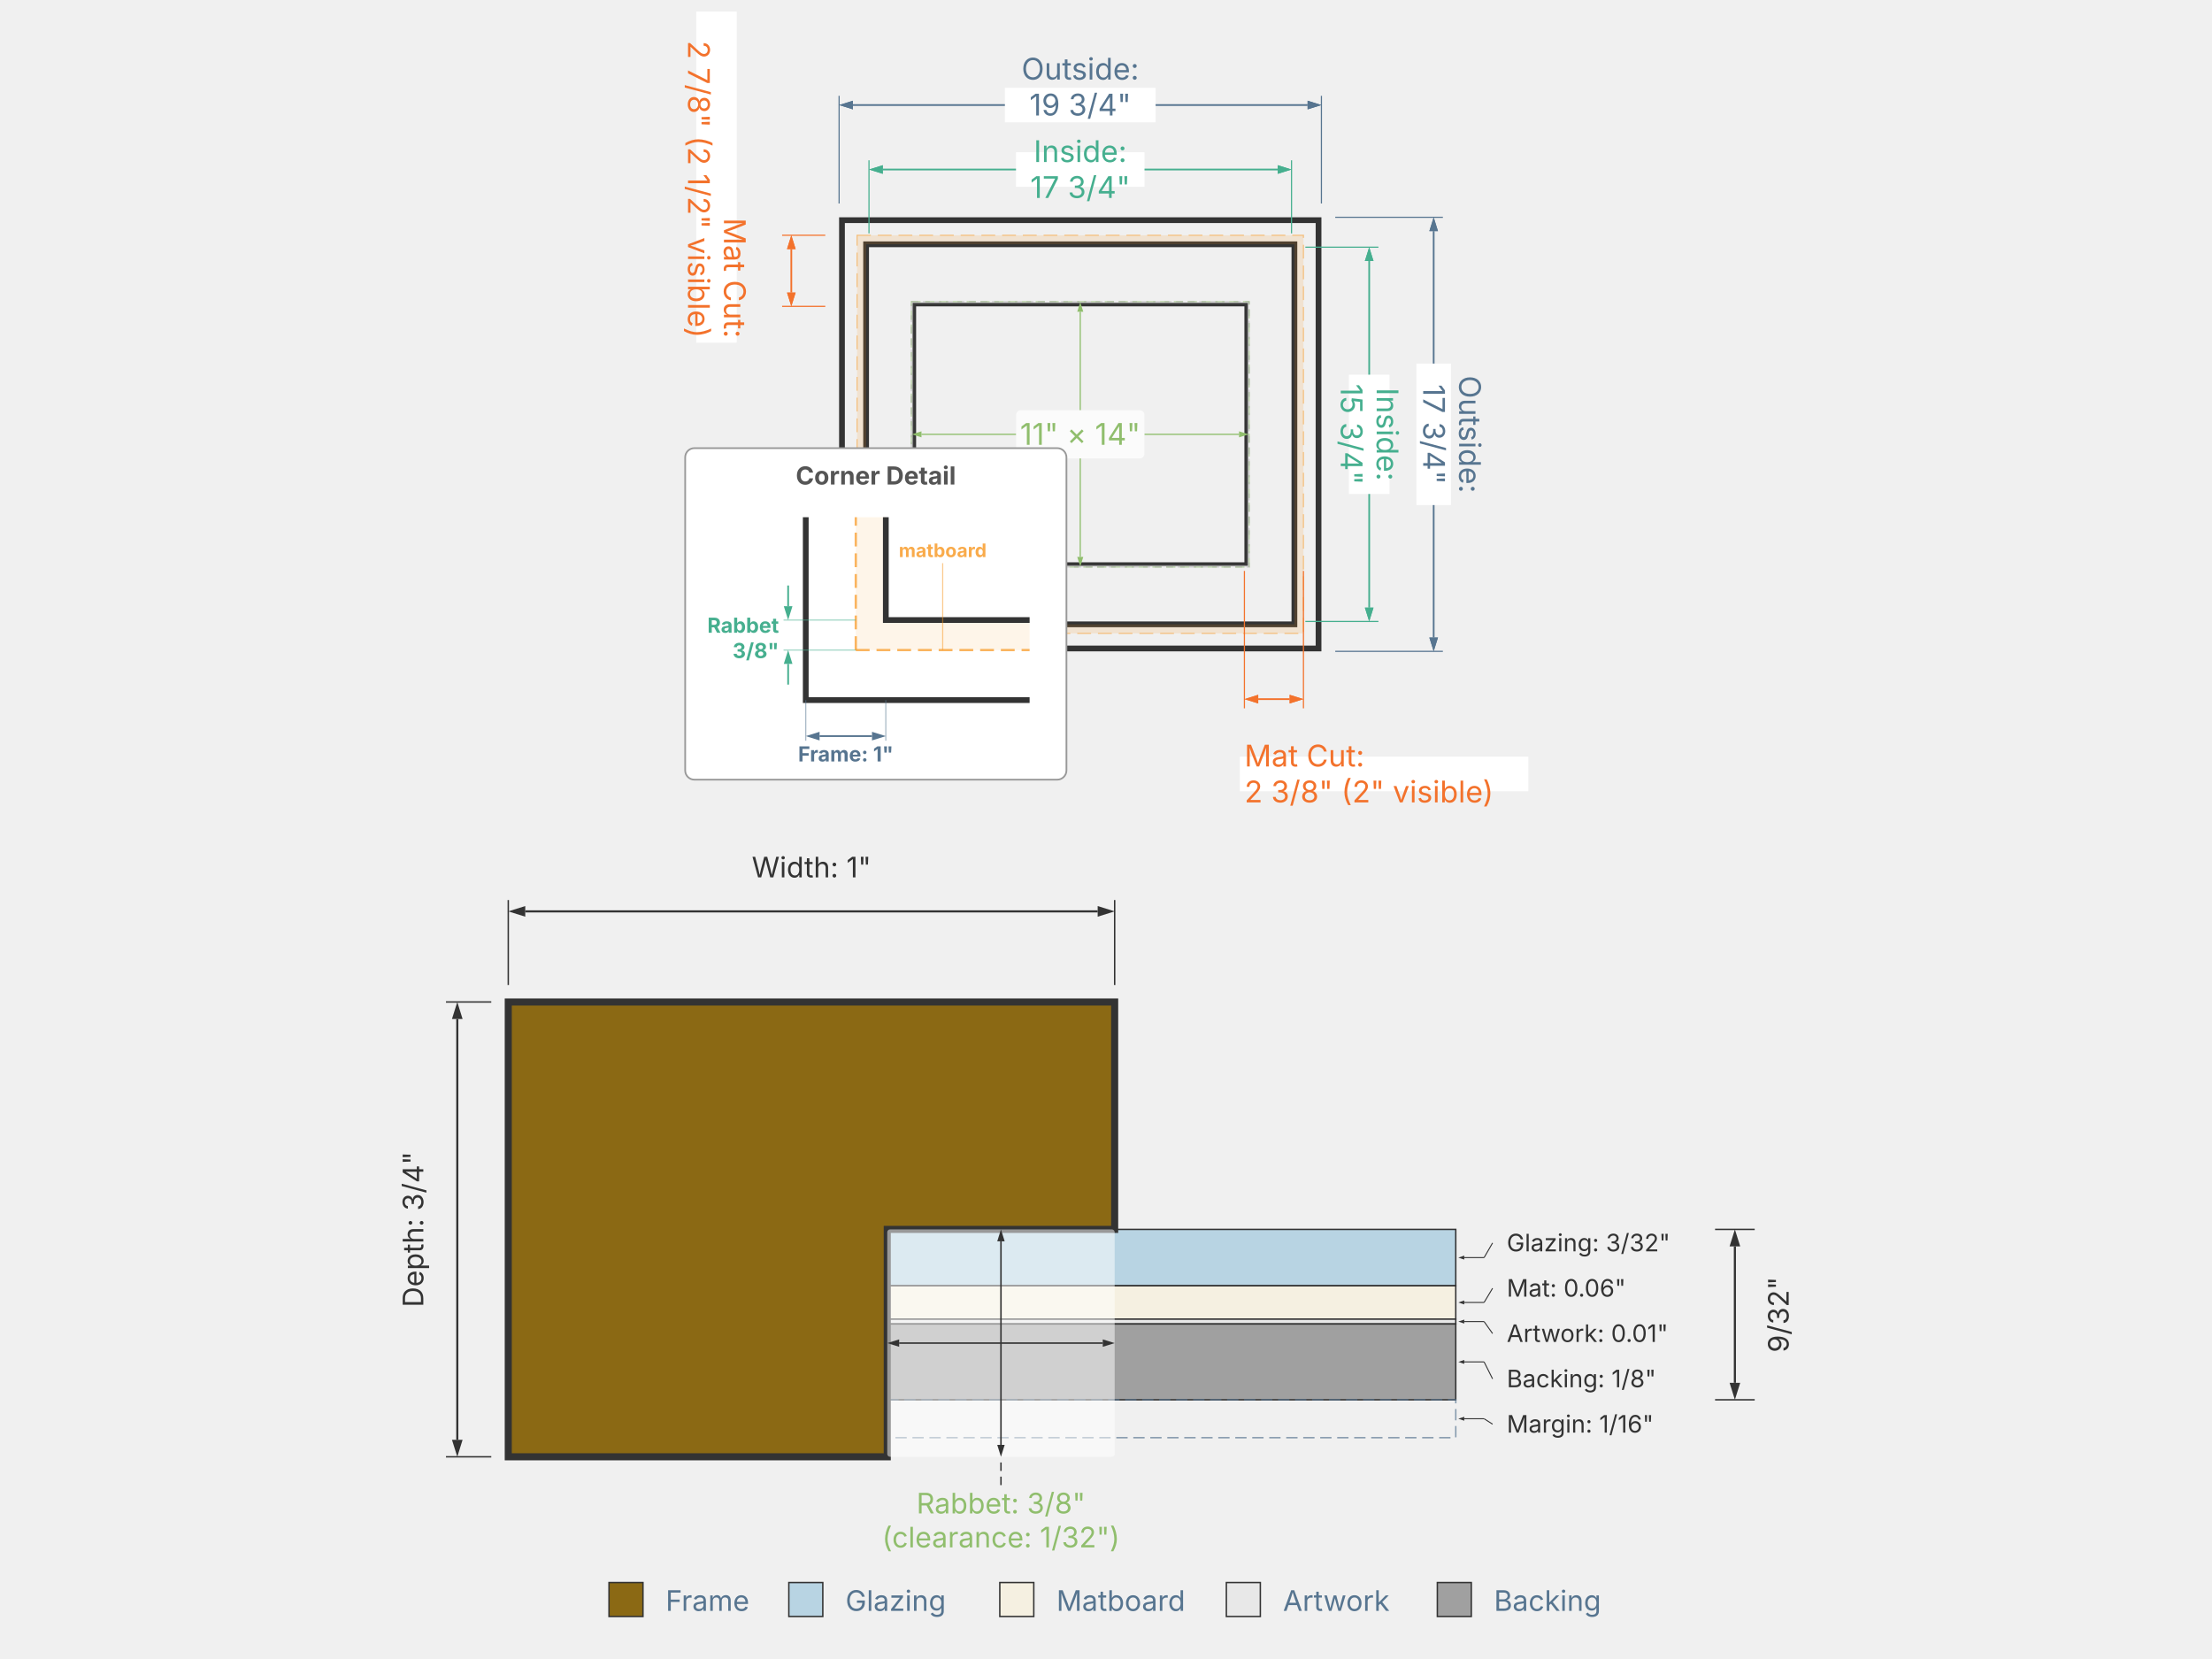
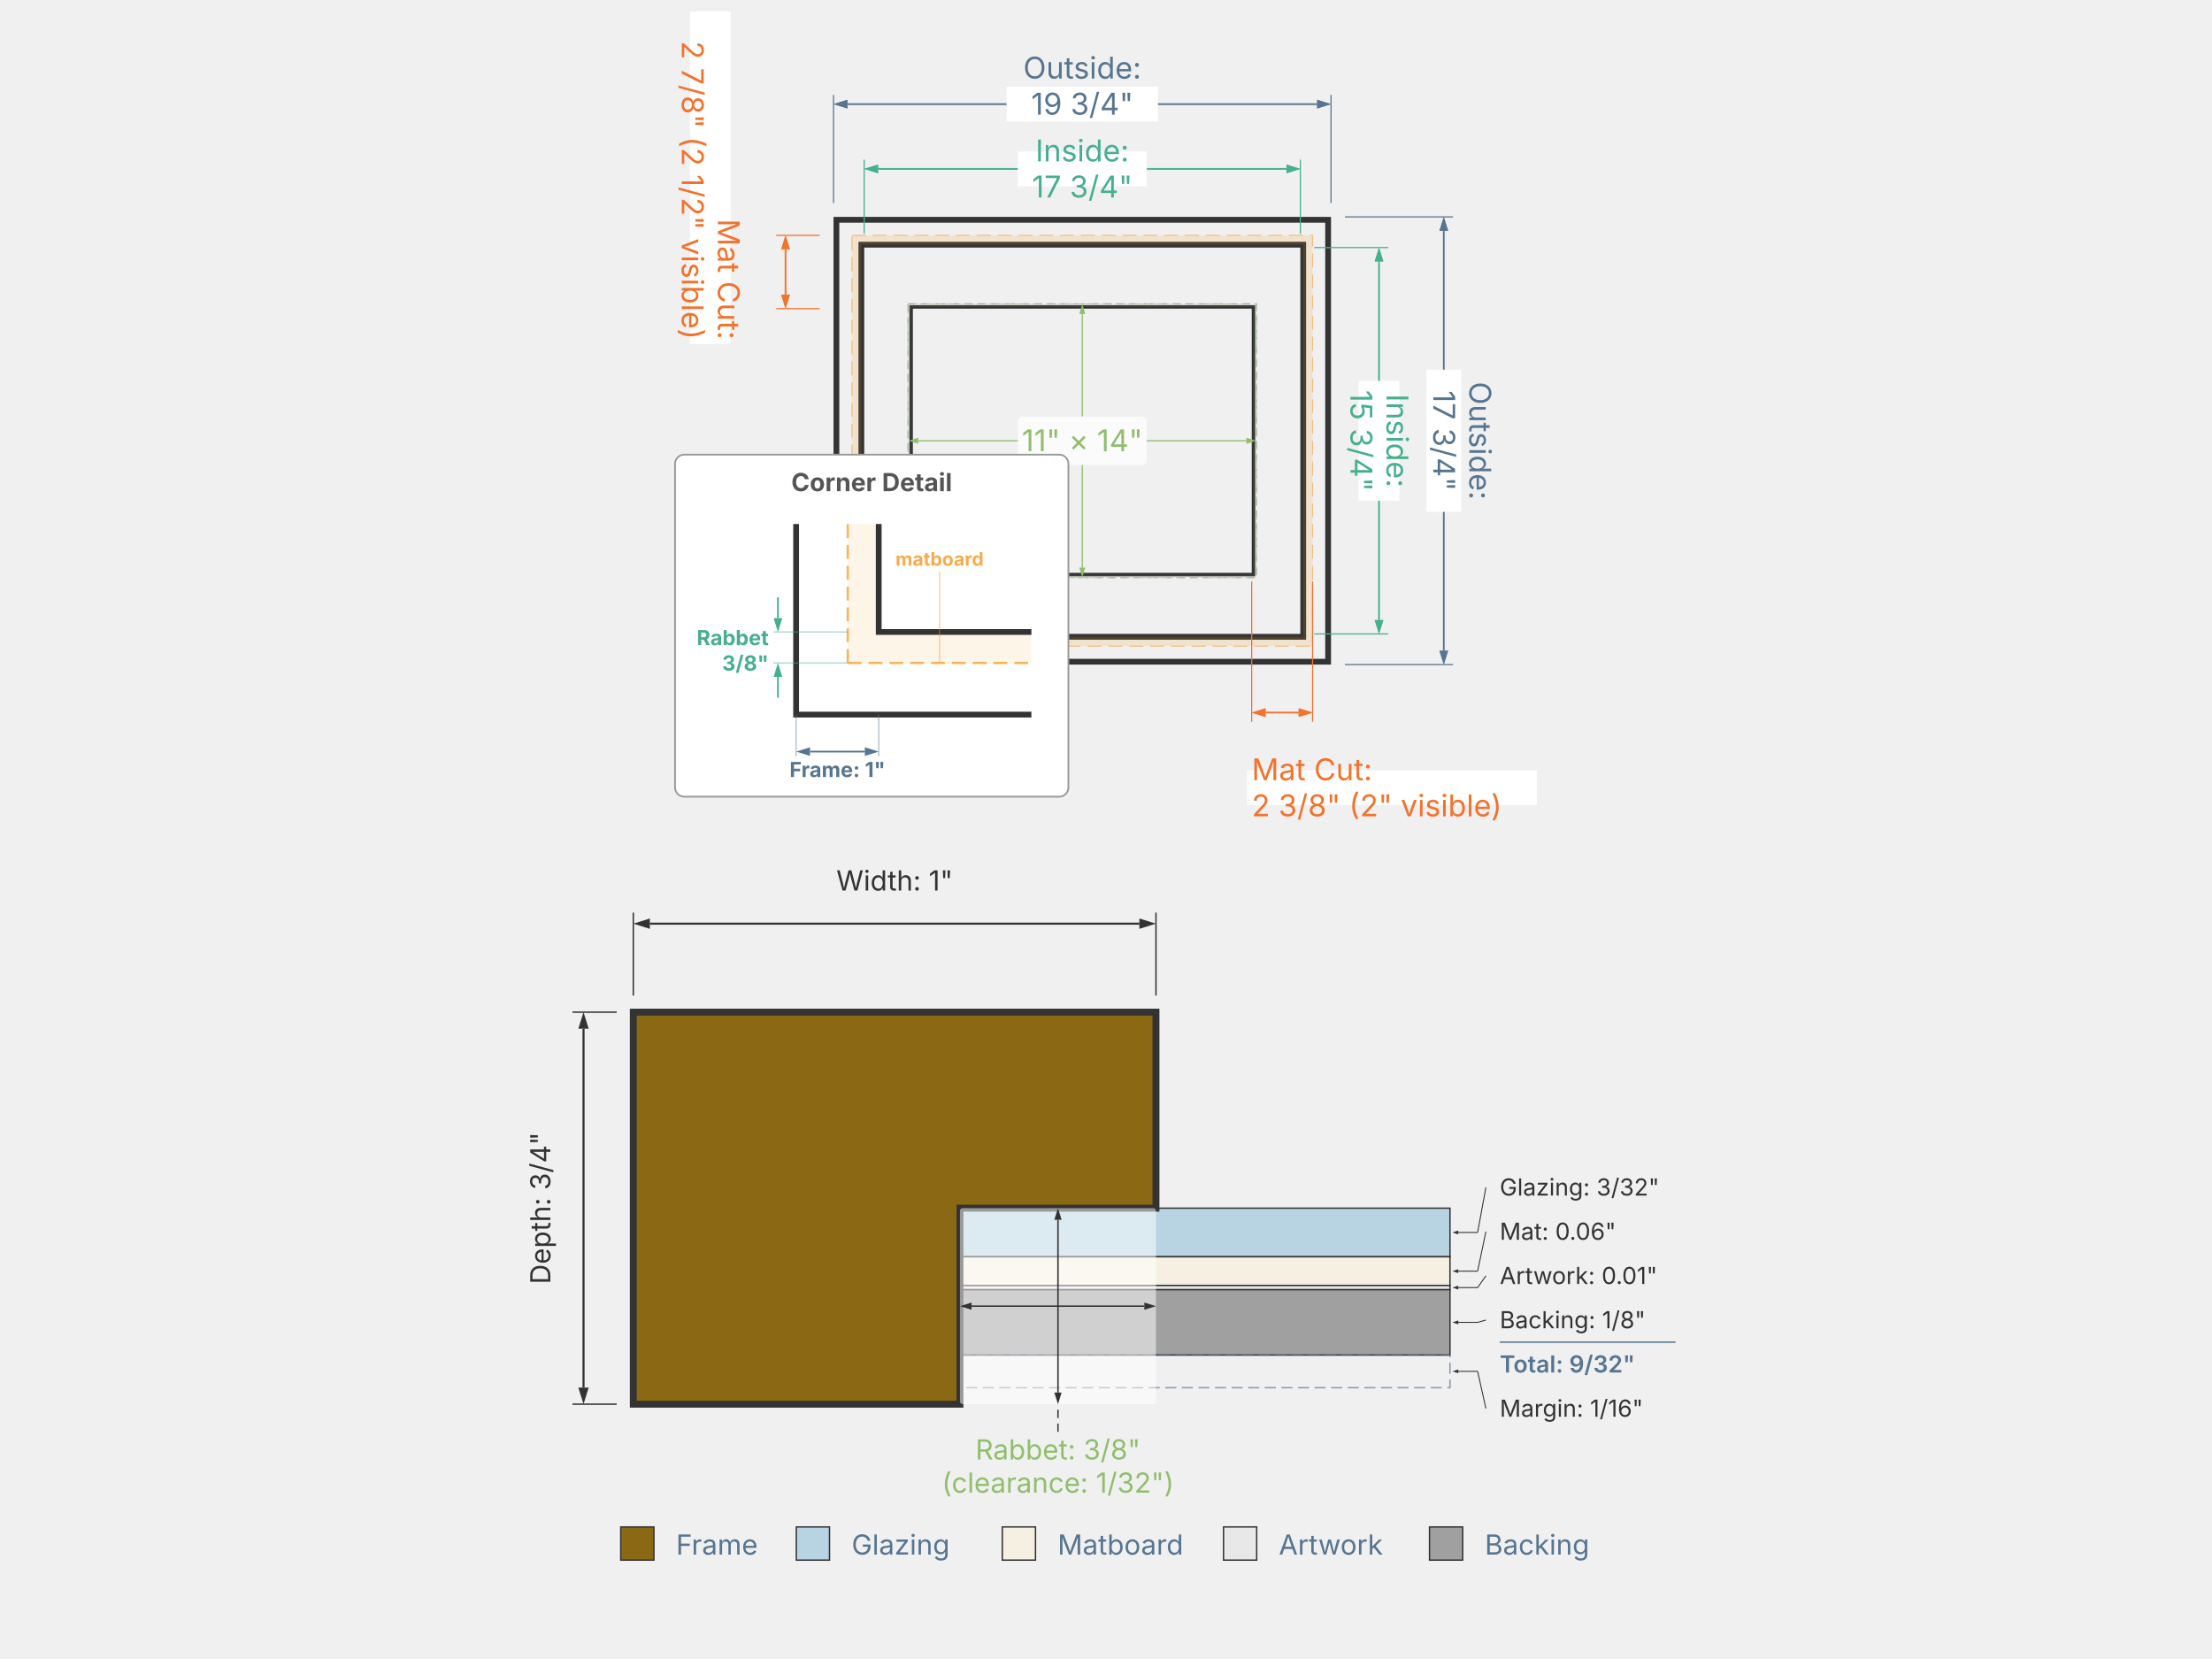
<svg xmlns="http://www.w3.org/2000/svg" viewBox="0 0 800.00 600.00">
-   <g id="plan-view" transform="translate(57.57, 20.50) scale(0.8328)">
+   <g id="plan-view" transform="translate(56.82, 20.10) scale(0.8365)">
    <g id="geometry">
-       <rect x="296.52" y="71.00" width="206.96" height="186.00" stroke="#333333" stroke-width="2.5" fill="none" />
-       <rect x="307.00" y="81.48" width="186.00" height="165.04" stroke="#333333" stroke-width="2.5" fill="none" />
-       <rect x="327.96" y="107.68" width="144.08" height="112.65" stroke="#333333" stroke-width="1.5" fill="none" />
-       <rect x="326.65" y="106.37" width="146.70" height="115.27" stroke="#90be6d" stroke-width="0.5" stroke-dasharray="4,2" fill="none" opacity="0.6" />
+       <rect x="293.70" y="71.00" width="212.59" height="191.06" stroke="#333333" stroke-width="2.5" fill="none" />
+       <rect x="304.47" y="81.76" width="191.06" height="169.54" stroke="#333333" stroke-width="2.5" fill="none" />
+       <rect x="326.00" y="108.67" width="148.01" height="115.72" stroke="#333333" stroke-width="1.5" fill="none" />
+       <rect x="324.65" y="107.33" width="150.70" height="118.41" stroke="#90be6d" stroke-width="0.5" stroke-dasharray="4,2" fill="none" opacity="0.6" />
    </g>
    <g id="rabbet-overlap">
-       <path d="M303.07,77.55 h193.86 v172.90 h-193.86 Z M307.00,81.48 v165.04 h186.00 v-165.04 Z" fill="#f8961e" fill-opacity="0.15" fill-rule="evenodd" stroke="none" />
+       <path d="M300.43,77.73 h199.14 v177.61 h-199.14 Z M304.47,81.76 v169.54 h191.06 v-169.54 Z" fill="#f8961e" fill-opacity="0.15" fill-rule="evenodd" stroke="none" />
    </g>
    <g id="content-boundary">
-       <rect x="303.07" y="77.55" width="193.86" height="172.90" stroke="#f8961e" stroke-width="0.5" stroke-dasharray="6,3" fill="none" opacity="0.5" />
+       <rect x="300.43" y="77.73" width="199.14" height="177.61" stroke="#f8961e" stroke-width="0.5" stroke-dasharray="6,3" fill="none" opacity="0.5" />
    </g>
    <g id="mat-overlap">
-       <path d="M326.65,106.37 h146.70 v115.27 h-146.70 Z M327.96,107.68 v112.65 h144.08 v-112.65 Z" fill="#888888" fill-opacity="0.12" fill-rule="evenodd" stroke="none" />
-       <rect x="326.65" y="106.37" width="146.70" height="115.27" fill="none" stroke="#888888" stroke-width="0.40" stroke-dasharray="3,2" stroke-opacity="0.4" />
+       <path d="M324.65,107.33 h150.70 v118.41 h-150.70 Z M326.00,108.67 v115.72 h148.01 v-115.72 Z" fill="#888888" fill-opacity="0.12" fill-rule="evenodd" stroke="none" />
+       <rect x="324.65" y="107.33" width="150.70" height="118.41" fill="none" stroke="#888888" stroke-width="0.40" stroke-dasharray="3,2" stroke-opacity="0.4" />
    </g>
    <g id="dimensions">
      <g class="dimension">
-         <line x1="308.25" y1="76.73" x2="308.25" y2="45.00" stroke="#46af8f" stroke-width="0.5" />
-         <line x1="491.75" y1="76.73" x2="491.75" y2="45.00" stroke="#46af8f" stroke-width="0.5" />
-         <polygon points="308.25,49.00 314.25,50.88 314.25,47.12" fill="#46af8f" data-arrow="true" />
-         <line x1="314.25" y1="49.00" x2="485.75" y2="49.00" stroke="#46af8f" stroke-width="0.75" />
-         <polygon points="491.75,49.00 485.75,47.12 485.75,50.88" fill="#46af8f" data-arrow="true" />
+         <line x1="305.72" y1="77.01" x2="305.72" y2="45.00" stroke="#46af8f" stroke-width="0.5" />
+         <line x1="494.28" y1="77.01" x2="494.28" y2="45.00" stroke="#46af8f" stroke-width="0.5" />
+         <polygon points="305.72,49.00 311.72,50.88 311.72,47.12" fill="#46af8f" data-arrow="true" />
+         <line x1="311.72" y1="49.00" x2="488.28" y2="49.00" stroke="#46af8f" stroke-width="0.75" />
+         <polygon points="494.28,49.00 488.28,47.12 488.28,50.88" fill="#46af8f" data-arrow="true" />
        <rect x="372.10" y="41.50" width="55.80" height="15.00" fill="#FFFFFF" stroke="none" />
-         <polygon points="308.25,49.00 314.25,50.88 314.25,47.12" fill="#46af8f" data-arrow="true" />
-         <polygon points="491.75,49.00 485.75,47.12 485.75,50.88" fill="#46af8f" data-arrow="true" />
-       </g>
-       <g class="dimension">
-         <line x1="295.27" y1="63.75" x2="295.27" y2="17.00" stroke="#577590" stroke-width="0.5" />
-         <line x1="504.73" y1="63.75" x2="504.73" y2="17.00" stroke="#577590" stroke-width="0.5" />
-         <polygon points="295.27,21.00 301.27,22.88 301.27,19.12" fill="#577590" data-arrow="true" />
-         <line x1="301.27" y1="21.00" x2="498.73" y2="21.00" stroke="#577590" stroke-width="0.75" />
-         <polygon points="504.73,21.00 498.73,19.12 498.73,22.88" fill="#577590" data-arrow="true" />
+         <polygon points="305.72,49.00 311.72,50.88 311.72,47.12" fill="#46af8f" data-arrow="true" />
+         <polygon points="494.28,49.00 488.28,47.12 488.28,50.88" fill="#46af8f" data-arrow="true" />
+       </g>
+       <g class="dimension">
+         <line x1="292.45" y1="63.75" x2="292.45" y2="17.00" stroke="#577590" stroke-width="0.5" />
+         <line x1="507.55" y1="63.75" x2="507.55" y2="17.00" stroke="#577590" stroke-width="0.5" />
+         <polygon points="292.45,21.00 298.45,22.88 298.45,19.12" fill="#577590" data-arrow="true" />
+         <line x1="298.45" y1="21.00" x2="501.55" y2="21.00" stroke="#577590" stroke-width="0.75" />
+         <polygon points="507.55,21.00 501.55,19.12 501.55,22.88" fill="#577590" data-arrow="true" />
        <rect x="367.28" y="13.50" width="65.44" height="15.00" fill="#FFFFFF" stroke="none" />
-         <polygon points="295.27,21.00 301.27,22.88 301.27,19.12" fill="#577590" data-arrow="true" />
-         <polygon points="504.73,21.00 498.73,19.12 498.73,22.88" fill="#577590" data-arrow="true" />
-       </g>
-       <g class="dimension">
-         <line x1="497.75" y1="82.73" x2="529.48" y2="82.73" stroke="#46af8f" stroke-width="0.5" />
-         <line x1="497.75" y1="245.27" x2="529.48" y2="245.27" stroke="#46af8f" stroke-width="0.5" />
-         <polygon points="525.48,82.73 523.60,88.73 527.35,88.73" fill="#46af8f" data-arrow="true" />
-         <line x1="525.48" y1="88.73" x2="525.48" y2="239.27" stroke="#46af8f" stroke-width="0.75" />
-         <polygon points="525.48,245.27 527.35,239.27 523.60,239.27" fill="#46af8f" data-arrow="true" />
-         <rect x="516.68" y="138.10" width="17.60" height="51.80" fill="#FFFFFF" stroke="none" />
-         <polygon points="525.48,82.73 523.60,88.73 527.35,88.73" fill="#46af8f" data-arrow="true" />
-         <polygon points="525.48,245.27 527.35,239.27 523.60,239.27" fill="#46af8f" data-arrow="true" />
-       </g>
-       <g class="dimension">
-         <line x1="510.73" y1="69.75" x2="557.48" y2="69.75" stroke="#577590" stroke-width="0.5" />
-         <line x1="510.73" y1="258.25" x2="557.48" y2="258.25" stroke="#577590" stroke-width="0.5" />
-         <polygon points="553.48,69.75 551.60,75.75 555.35,75.75" fill="#577590" data-arrow="true" />
-         <line x1="553.48" y1="75.75" x2="553.48" y2="252.25" stroke="#577590" stroke-width="0.75" />
-         <polygon points="553.48,258.25 555.35,252.25 551.60,252.25" fill="#577590" data-arrow="true" />
-         <rect x="545.98" y="133.28" width="15.00" height="61.44" fill="#FFFFFF" stroke="none" />
-         <polygon points="553.48,69.75 551.60,75.75 555.35,75.75" fill="#577590" data-arrow="true" />
-         <polygon points="553.48,258.25 555.35,252.25 551.60,252.25" fill="#577590" data-arrow="true" />
+         <polygon points="292.45,21.00 298.45,22.88 298.45,19.12" fill="#577590" data-arrow="true" />
+         <polygon points="507.55,21.00 501.55,19.12 501.55,22.88" fill="#577590" data-arrow="true" />
+       </g>
+       <g class="dimension">
+         <line x1="500.28" y1="83.01" x2="532.30" y2="83.01" stroke="#46af8f" stroke-width="0.5" />
+         <line x1="500.28" y1="250.05" x2="532.30" y2="250.05" stroke="#46af8f" stroke-width="0.5" />
+         <polygon points="528.30,83.01 526.42,89.01 530.17,89.01" fill="#46af8f" data-arrow="true" />
+         <line x1="528.30" y1="89.01" x2="528.30" y2="244.05" stroke="#46af8f" stroke-width="0.75" />
+         <polygon points="528.30,250.05 530.17,244.05 526.42,244.05" fill="#46af8f" data-arrow="true" />
+         <rect x="519.50" y="140.63" width="17.60" height="51.80" fill="#FFFFFF" stroke="none" />
+         <polygon points="528.30,83.01 526.42,89.01 530.17,89.01" fill="#46af8f" data-arrow="true" />
+         <polygon points="528.30,250.05 530.17,244.05 526.42,244.05" fill="#46af8f" data-arrow="true" />
+       </g>
+       <g class="dimension">
+         <line x1="513.55" y1="69.75" x2="560.30" y2="69.75" stroke="#577590" stroke-width="0.5" />
+         <line x1="513.55" y1="263.31" x2="560.30" y2="263.31" stroke="#577590" stroke-width="0.5" />
+         <polygon points="556.30,69.75 554.42,75.75 558.17,75.75" fill="#577590" data-arrow="true" />
+         <line x1="556.30" y1="75.75" x2="556.30" y2="257.31" stroke="#577590" stroke-width="0.75" />
+         <polygon points="556.30,263.31 558.17,257.31 554.42,257.31" fill="#577590" data-arrow="true" />
+         <rect x="548.80" y="135.81" width="15.00" height="61.44" fill="#FFFFFF" stroke="none" />
+         <polygon points="556.30,69.75 554.42,75.75 558.17,75.75" fill="#577590" data-arrow="true" />
+         <polygon points="556.30,263.31 558.17,257.31 554.42,257.31" fill="#577590" data-arrow="true" />
      </g>
      <text transform="translate(400.00, 45.75)" fill="#46af8f" font-family="Inter, system-ui, -apple-system, sans-serif" font-size="13px" text-anchor="middle">Inside:</text>
      <text transform="translate(400.00, 61.35)" fill="#46af8f" font-family="Inter, system-ui, -apple-system, sans-serif" font-size="13px" text-anchor="middle">17 3/4"</text>
      <text transform="translate(400.00, 9.95)" fill="#577590" font-family="Inter, system-ui, -apple-system, sans-serif" font-size="13px" text-anchor="middle">Outside:</text>
      <text transform="translate(400.00, 25.55)" fill="#577590" font-family="Inter, system-ui, -apple-system, sans-serif" font-size="13px" text-anchor="middle">19 3/4"</text>
-       <text transform="rotate(90 533.28 164.00)" x="533.28" y="168.55" fill="#46af8f" font-family="Inter, system-ui, -apple-system, sans-serif" font-size="13px" text-anchor="middle">Inside:</text>
-       <text transform="rotate(90 517.68 164.00)" x="517.68" y="168.55" fill="#46af8f" font-family="Inter, system-ui, -apple-system, sans-serif" font-size="13px" text-anchor="middle">15 3/4"</text>
-       <text transform="rotate(90 569.08 164.00)" x="569.08" y="168.55" fill="#577590" font-family="Inter, system-ui, -apple-system, sans-serif" font-size="13px" text-anchor="middle">Outside:</text>
-       <text transform="rotate(90 553.48 164.00)" x="553.48" y="168.55" fill="#577590" font-family="Inter, system-ui, -apple-system, sans-serif" font-size="13px" text-anchor="middle">17 3/4"</text>
+       <text transform="rotate(90 536.10 166.53)" x="536.10" y="171.08" fill="#46af8f" font-family="Inter, system-ui, -apple-system, sans-serif" font-size="13px" text-anchor="middle">Inside:</text>
+       <text transform="rotate(90 520.50 166.53)" x="520.50" y="171.08" fill="#46af8f" font-family="Inter, system-ui, -apple-system, sans-serif" font-size="13px" text-anchor="middle">15 3/4"</text>
+       <text transform="rotate(90 571.90 166.53)" x="571.90" y="171.08" fill="#577590" font-family="Inter, system-ui, -apple-system, sans-serif" font-size="13px" text-anchor="middle">Outside:</text>
+       <text transform="rotate(90 556.30 166.53)" x="556.30" y="171.08" fill="#577590" font-family="Inter, system-ui, -apple-system, sans-serif" font-size="13px" text-anchor="middle">17 3/4"</text>
    </g>
    <g id="artwork-indicator">
-       <polygon points="326.85,164.00 331.05,165.31 331.05,162.69" fill="#90be6d" data-arrow="true" />
-       <line x1="331.05" y1="164.00" x2="372.16" y2="164.00" stroke="#90be6d" stroke-width="0.525" />
-       <line x1="427.84" y1="164.00" x2="468.95" y2="164.00" stroke="#90be6d" stroke-width="0.525" />
-       <polygon points="473.15,164.00 468.95,162.69 468.95,165.31" fill="#90be6d" data-arrow="true" />
-       <polygon points="400.00,106.57 398.69,110.77 401.31,110.77" fill="#90be6d" data-arrow="true" />
-       <line x1="400.00" y1="110.77" x2="400.00" y2="153.55" stroke="#90be6d" stroke-width="0.525" />
-       <line x1="400.00" y1="174.45" x2="400.00" y2="217.23" stroke="#90be6d" stroke-width="0.525" />
-       <polygon points="400.00,221.43 401.31,217.23 398.69,217.23" fill="#90be6d" data-arrow="true" />
-       <rect x="372.16" y="153.55" width="55.69" height="20.90" fill="#FFFFFF" fill-opacity="0.75" stroke="none" rx="2" />
-       <text transform="translate(400.00, 168.55)" fill="#90be6d" font-family="Inter, system-ui, -apple-system, sans-serif" font-size="13.00px" text-anchor="middle">11" × 14"</text>
+       <polygon points="324.85,166.53 329.05,167.84 329.05,165.22" fill="#90be6d" data-arrow="true" />
+       <line x1="329.05" y1="166.53" x2="372.16" y2="166.53" stroke="#90be6d" stroke-width="0.525" />
+       <line x1="427.84" y1="166.53" x2="470.95" y2="166.53" stroke="#90be6d" stroke-width="0.525" />
+       <polygon points="475.15,166.53 470.95,165.22 470.95,167.84" fill="#90be6d" data-arrow="true" />
+       <polygon points="400.00,107.53 398.69,111.73 401.31,111.73" fill="#90be6d" data-arrow="true" />
+       <line x1="400.00" y1="111.73" x2="400.00" y2="156.08" stroke="#90be6d" stroke-width="0.525" />
+       <line x1="400.00" y1="176.98" x2="400.00" y2="221.34" stroke="#90be6d" stroke-width="0.525" />
+       <polygon points="400.00,225.54 401.31,221.34 398.69,221.34" fill="#90be6d" data-arrow="true" />
+       <rect x="372.16" y="156.08" width="55.69" height="20.90" fill="#FFFFFF" fill-opacity="0.75" stroke="none" rx="2" />
+       <text transform="translate(400.00, 171.08)" fill="#90be6d" font-family="Inter, system-ui, -apple-system, sans-serif" font-size="13.00px" text-anchor="middle">11" × 14"</text>
    </g>
    <g id="mat-cut-geom">
      <g class="dimension">
-         <line x1="471.29" y1="223.32" x2="471.29" y2="283.00" stroke="#f3722c" stroke-width="0.5" />
-         <line x1="496.93" y1="223.32" x2="496.93" y2="283.00" stroke="#f3722c" stroke-width="0.5" />
-         <polygon points="471.29,279.00 477.29,280.88 477.29,277.12" fill="#f3722c" data-arrow="true" />
-         <line x1="477.29" y1="279.00" x2="490.93" y2="279.00" stroke="#f3722c" stroke-width="0.75" />
-         <polygon points="496.93,279.00 490.93,277.12 490.93,280.88" fill="#f3722c" data-arrow="true" />
-         <rect x="469.29" y="304.00" width="125.30" height="15.00" fill="#FFFFFF" stroke="none" />
-         <polygon points="471.29,279.00 477.29,280.88 477.29,277.12" fill="#f3722c" data-arrow="true" />
-         <polygon points="496.93,279.00 490.93,277.12 490.93,280.88" fill="#f3722c" data-arrow="true" />
-       </g>
-       <g class="dimension">
-         <line x1="289.27" y1="77.55" x2="270.52" y2="77.55" stroke="#f3722c" stroke-width="0.5" />
-         <line x1="289.27" y1="108.43" x2="270.52" y2="108.43" stroke="#f3722c" stroke-width="0.5" />
-         <polygon points="274.52,77.55 272.65,83.55 276.40,83.55" fill="#f3722c" data-arrow="true" />
-         <line x1="274.52" y1="83.55" x2="274.52" y2="102.43" stroke="#f3722c" stroke-width="0.75" />
-         <polygon points="274.52,108.43 276.40,102.43 272.65,102.43" fill="#f3722c" data-arrow="true" />
-         <rect x="233.22" y="-19.61" width="17.60" height="143.79" fill="#FFFFFF" stroke="none" />
-         <polygon points="274.52,77.55 272.65,83.55 276.40,83.55" fill="#f3722c" data-arrow="true" />
-         <polygon points="274.52,108.43 276.40,102.43 272.65,102.43" fill="#f3722c" data-arrow="true" />
+         <line x1="473.25" y1="227.39" x2="473.25" y2="288.06" stroke="#f3722c" stroke-width="0.5" />
+         <line x1="499.57" y1="227.39" x2="499.57" y2="288.06" stroke="#f3722c" stroke-width="0.5" />
+         <polygon points="473.25,284.06 479.25,285.94 479.25,282.19" fill="#f3722c" data-arrow="true" />
+         <line x1="479.25" y1="284.06" x2="493.57" y2="284.06" stroke="#f3722c" stroke-width="0.75" />
+         <polygon points="499.57,284.06 493.57,282.19 493.57,285.94" fill="#f3722c" data-arrow="true" />
+         <rect x="471.25" y="309.06" width="125.30" height="15.00" fill="#FFFFFF" stroke="none" />
+         <polygon points="473.25,284.06 479.25,285.94 479.25,282.19" fill="#f3722c" data-arrow="true" />
+         <polygon points="499.57,284.06 493.57,282.19 493.57,285.94" fill="#f3722c" data-arrow="true" />
+       </g>
+       <g class="dimension">
+         <line x1="286.45" y1="77.73" x2="267.70" y2="77.73" stroke="#f3722c" stroke-width="0.5" />
+         <line x1="286.45" y1="109.42" x2="267.70" y2="109.42" stroke="#f3722c" stroke-width="0.5" />
+         <polygon points="271.70,77.73 269.83,83.73 273.58,83.73" fill="#f3722c" data-arrow="true" />
+         <line x1="271.70" y1="83.73" x2="271.70" y2="103.42" stroke="#f3722c" stroke-width="0.75" />
+         <polygon points="271.70,109.42 273.58,103.42 269.83,103.42" fill="#f3722c" data-arrow="true" />
+         <rect x="230.40" y="-19.03" width="17.60" height="143.79" fill="#FFFFFF" stroke="none" />
+         <polygon points="271.70,77.73 269.83,83.73 273.58,83.73" fill="#f3722c" data-arrow="true" />
+         <polygon points="271.70,109.42 273.58,103.42 269.83,103.42" fill="#f3722c" data-arrow="true" />
      </g>
    </g>
    <g id="corner-detail">
      <defs>
        <clipPath id="corner-detail-clip">
-           <rect x="232.43" y="194.00" width="157.57" height="115.97" />
+           <rect x="227.93" y="196.53" width="162.07" height="119.89" />
        </clipPath>
      </defs>
-       <rect x="228.43" y="170.00" width="165.57" height="143.97" fill="#FFFFFF" stroke="#999" stroke-width="0.75" rx="4" />
-       <text transform="translate(311.22, 185.80)" fill="#555" font-family="Inter, system-ui, -apple-system, sans-serif" font-size="10.8" font-weight="bold" text-anchor="middle">Corner Detail</text>
+       <rect x="223.93" y="172.53" width="170.07" height="147.89" fill="#FFFFFF" stroke="#999" stroke-width="0.75" rx="4" />
+       <text transform="translate(308.96, 188.33)" fill="#555" font-family="Inter, system-ui, -apple-system, sans-serif" font-size="10.8" font-weight="bold" text-anchor="middle">Corner Detail</text>
      <g clip-path="url(#corner-detail-clip)">
-         <path d="M302.52,200.00 V257.69 H378.00 V244.65 H315.56 V200.00 H302.52 Z" fill="#f8961e" fill-opacity="0.10" stroke="none" />
-         <line x1="302.52" y1="257.69" x2="378.00" y2="257.69" stroke="#f8961e" stroke-width="1" stroke-dasharray="6,3" opacity="0.7" />
-         <line x1="302.52" y1="257.69" x2="302.52" y2="200.00" stroke="#f8961e" stroke-width="1" stroke-dasharray="6,3" opacity="0.7" />
-         <polyline points="280.79,200.00 280.79,279.42 378.00,279.42" fill="none" stroke="#333333" stroke-width="2.5" stroke-linejoin="miter" />
-         <polyline points="315.56,200.00 315.56,244.65 378.00,244.65" fill="none" stroke="#333333" stroke-width="2.5" stroke-linejoin="miter" />
+         <path d="M298.60,202.53 V262.61 H378.00 V249.21 H311.99 V202.53 H298.60 Z" fill="#f8961e" fill-opacity="0.10" stroke="none" />
+         <line x1="298.60" y1="262.61" x2="378.00" y2="262.61" stroke="#f8961e" stroke-width="1" stroke-dasharray="6,3" opacity="0.7" />
+         <line x1="298.60" y1="262.61" x2="298.60" y2="202.53" stroke="#f8961e" stroke-width="1" stroke-dasharray="6,3" opacity="0.7" />
+         <polyline points="276.28,202.53 276.28,284.93 378.00,284.93" fill="none" stroke="#333333" stroke-width="2.5" stroke-linejoin="miter" />
+         <polyline points="311.99,202.53 311.99,249.21 378.00,249.21" fill="none" stroke="#333333" stroke-width="2.5" stroke-linejoin="miter" />
      </g>
      <defs>
        <clipPath id="corner-detail-annot-clip">
-           <rect x="230.43" y="172.00" width="161.57" height="139.97" />
+           <rect x="225.93" y="174.53" width="166.07" height="143.89" />
        </clipPath>
      </defs>
      <g clip-path="url(#corner-detail-annot-clip)">
-         <line x1="280.79" y1="279.42" x2="280.79" y2="297.06" stroke="#577590" stroke-width="0.5" opacity="0.5" />
-         <line x1="315.56" y1="279.42" x2="315.56" y2="297.06" stroke="#577590" stroke-width="0.5" opacity="0.5" />
-         <polygon points="280.79,295.06 286.79,296.94 286.79,293.19" fill="#577590" data-arrow="true" />
-         <line x1="286.79" y1="295.06" x2="309.56" y2="295.06" stroke="#577590" stroke-width="0.75" />
-         <polygon points="315.56,295.06 309.56,293.19 309.56,296.94" fill="#577590" data-arrow="true" />
-         <text transform="translate(298.17, 306.06)" font-family="Inter, system-ui, -apple-system, sans-serif" font-size="9.0px" fill="#577590" font-weight="bold" text-anchor="middle">Frame: 1"</text>
-         <line x1="302.52" y1="244.65" x2="271.14" y2="244.65" stroke="#46af8f" stroke-width="0.5" opacity="0.5" />
-         <line x1="302.52" y1="257.69" x2="271.14" y2="257.69" stroke="#46af8f" stroke-width="0.5" opacity="0.5" />
-         <line x1="273.14" y1="229.65" x2="273.14" y2="238.65" stroke="#46af8f" stroke-width="0.75" />
-         <polygon points="273.14,244.65 275.01,238.65 271.26,238.65" fill="#46af8f" data-arrow="true" />
-         <line x1="273.14" y1="272.69" x2="273.14" y2="263.69" stroke="#46af8f" stroke-width="0.75" />
-         <polygon points="273.14,257.69 271.26,263.69 275.01,263.69" fill="#46af8f" data-arrow="true" />
-         <text transform="translate(269.14, 250.17)" font-family="Inter, system-ui, -apple-system, sans-serif" font-size="9.0px" fill="#46af8f" text-anchor="end" font-weight="bold">Rabbet</text>
-         <text transform="translate(269.14, 261.17)" font-family="Inter, system-ui, -apple-system, sans-serif" font-size="9.0px" fill="#46af8f" text-anchor="end" font-weight="bold">3/8"</text>
-         <line x1="340.26" y1="257.69" x2="340.26" y2="218.52" stroke="#f8961e" stroke-width="0.5" opacity="0.5" />
-         <rect x="318.65" y="210.23" width="43.21" height="9.72" fill="#FFFFFF" stroke="none" rx="1" />
-         <text transform="translate(340.26, 217.31)" fill="#f8961e" font-family="Inter, system-ui, -apple-system, sans-serif" font-size="8.1" text-anchor="middle" font-weight="bold" opacity="0.8">matboard</text>
+         <line x1="276.28" y1="284.93" x2="276.28" y2="302.93" stroke="#577590" stroke-width="0.5" opacity="0.5" />
+         <line x1="311.99" y1="284.93" x2="311.99" y2="302.93" stroke="#577590" stroke-width="0.5" opacity="0.5" />
+         <polygon points="276.28,300.93 282.28,302.80 282.28,299.05" fill="#577590" data-arrow="true" />
+         <line x1="282.28" y1="300.93" x2="305.99" y2="300.93" stroke="#577590" stroke-width="0.75" />
+         <polygon points="311.99,300.93 305.99,299.05 305.99,302.80" fill="#577590" data-arrow="true" />
+         <text transform="translate(294.14, 311.93)" font-family="Inter, system-ui, -apple-system, sans-serif" font-size="9.0px" fill="#577590" font-weight="bold" text-anchor="middle">Frame: 1"</text>
+         <line x1="298.60" y1="249.21" x2="266.42" y2="249.21" stroke="#46af8f" stroke-width="0.5" opacity="0.5" />
+         <line x1="298.60" y1="262.61" x2="266.42" y2="262.61" stroke="#46af8f" stroke-width="0.5" opacity="0.5" />
+         <line x1="268.42" y1="234.21" x2="268.42" y2="243.21" stroke="#46af8f" stroke-width="0.75" />
+         <polygon points="268.42,249.21 270.30,243.21 266.55,243.21" fill="#46af8f" data-arrow="true" />
+         <line x1="268.42" y1="277.61" x2="268.42" y2="268.61" stroke="#46af8f" stroke-width="0.75" />
+         <polygon points="268.42,262.61 266.55,268.61 270.30,268.61" fill="#46af8f" data-arrow="true" />
+         <text transform="translate(264.42, 254.91)" font-family="Inter, system-ui, -apple-system, sans-serif" font-size="9.0px" fill="#46af8f" text-anchor="end" font-weight="bold">Rabbet</text>
+         <text transform="translate(264.42, 265.91)" font-family="Inter, system-ui, -apple-system, sans-serif" font-size="9.0px" fill="#46af8f" text-anchor="end" font-weight="bold">3/8"</text>
+         <line x1="338.30" y1="262.61" x2="338.30" y2="221.77" stroke="#f8961e" stroke-width="0.5" opacity="0.5" />
+         <rect x="316.69" y="213.48" width="43.21" height="9.72" fill="#FFFFFF" stroke="none" rx="1" />
+         <text transform="translate(338.30, 220.55)" fill="#f8961e" font-family="Inter, system-ui, -apple-system, sans-serif" font-size="8.1" text-anchor="middle" font-weight="bold" opacity="0.8">matboard</text>
      </g>
    </g>
    <g id="mat-cut-labels">
-       <text transform="translate(471.29, 308.25)" fill="#f3722c" font-family="Inter, system-ui, -apple-system, sans-serif" font-size="13px" text-anchor="start">Mat Cut:</text>
-       <text transform="translate(471.29, 323.85)" fill="#f3722c" font-family="Inter, system-ui, -apple-system, sans-serif" font-size="13px" text-anchor="start">2 3/8" (2" visible)</text>
-       <text transform="rotate(90 249.82 122.18)" x="249.82" y="126.73" fill="#f3722c" font-family="Inter, system-ui, -apple-system, sans-serif" font-size="13px" text-anchor="end">Mat Cut:</text>
-       <text transform="rotate(90 234.22 122.18)" x="234.22" y="126.73" fill="#f3722c" font-family="Inter, system-ui, -apple-system, sans-serif" font-size="13px" text-anchor="end">2 7/8" (2 1/2" visible)</text>
+       <text transform="translate(473.25, 313.31)" fill="#f3722c" font-family="Inter, system-ui, -apple-system, sans-serif" font-size="13px" text-anchor="start">Mat Cut:</text>
+       <text transform="translate(473.25, 328.91)" fill="#f3722c" font-family="Inter, system-ui, -apple-system, sans-serif" font-size="13px" text-anchor="start">2 3/8" (2" visible)</text>
+       <text transform="rotate(90 247.00 122.77)" x="247.00" y="127.32" fill="#f3722c" font-family="Inter, system-ui, -apple-system, sans-serif" font-size="13px" text-anchor="end">Mat Cut:</text>
+       <text transform="rotate(90 231.40 122.77)" x="231.40" y="127.32" fill="#f3722c" font-family="Inter, system-ui, -apple-system, sans-serif" font-size="13px" text-anchor="end">2 7/8" (2 1/2" visible)</text>
    </g>
  </g>
-   <g id="section-view" transform="translate(-9.68, 310.15) scale(1.0242)">
-     <g id="section-content" transform="translate(2.50, 0)">
+   <g id="section-view" transform="translate(0.00, 308.18) scale(1)">
+     <g id="section-content" transform="translate(0.00, 0)">
      <g id="section-geometry">
-         <rect x="320.26" y="131.30" width="200.75" height="19.91" stroke="#333333" stroke-width="0.5" fill="#B8D4E3" />
-         <rect x="320.26" y="151.21" width="200.75" height="11.78" stroke="#333333" stroke-width="0.5" fill="#F5F0E1" />
-         <rect x="320.26" y="162.99" width="200.75" height="1.71" stroke="#333333" stroke-width="0.5" fill="#E8E8E8" />
-         <rect x="320.26" y="164.70" width="200.75" height="26.77" stroke="#333333" stroke-width="0.5" fill="#A0A0A0" />
-         <rect x="320.26" y="191.47" width="200.75" height="13.38" stroke="#577590" stroke-width="0.5" stroke-dasharray="4,2" fill="none" opacity="0.7" />
-         <polygon points="186.43,51.00 400.56,51.00 400.56,131.30 320.26,131.30 320.26,211.60 186.43,211.60" stroke="#333333" stroke-width="2.5" fill="#8B6914" />
+         <rect x="347.18" y="128.77" width="177.22" height="17.58" stroke="#333333" stroke-width="0.5" fill="#B8D4E3" />
+         <rect x="347.18" y="146.35" width="177.22" height="10.40" stroke="#333333" stroke-width="0.5" fill="#F5F0E1" />
+         <rect x="347.18" y="156.74" width="177.22" height="1.51" stroke="#333333" stroke-width="0.5" fill="#E8E8E8" />
+         <rect x="347.18" y="158.26" width="177.22" height="23.63" stroke="#333333" stroke-width="0.5" fill="#A0A0A0" />
+         <rect x="347.18" y="181.89" width="177.22" height="11.81" stroke="#577590" stroke-width="0.5" stroke-dasharray="4,2" fill="none" opacity="0.7" />
+         <polygon points="229.04,57.88 418.07,57.88 418.07,128.77 347.18,128.77 347.18,199.66 229.04,199.66" stroke="#333333" stroke-width="2.5" fill="#8B6914" />
      </g>
      <g id="section-dimensions">
-         <line x1="180.43" y1="51.00" x2="164.43" y2="51.00" stroke="#333333" stroke-width="0.5" />
-         <line x1="180.43" y1="211.60" x2="164.43" y2="211.60" stroke="#333333" stroke-width="0.5" />
-         <polygon points="168.43,51.00 166.55,57.00 170.30,57.00" fill="#333333" data-arrow="true" />
-         <line x1="168.43" y1="57.00" x2="168.43" y2="205.60" stroke="#333333" stroke-width="0.75" />
-         <polygon points="168.43,211.60 170.30,205.60 166.55,205.60" fill="#333333" data-arrow="true" />
-         <text x="156.43" y="131.30" fill="#333333" font-family="Inter, system-ui, -apple-system, sans-serif" font-size="10px" text-anchor="middle" transform="rotate(-90 156.43 131.30)">Depth: 3/4"</text>
-         <line x1="186.43" y1="45.00" x2="186.43" y2="15.00" stroke="#333333" stroke-width="0.5" />
-         <line x1="400.56" y1="45.00" x2="400.56" y2="15.00" stroke="#333333" stroke-width="0.5" />
-         <polygon points="186.43,19.00 192.43,20.88 192.43,17.12" fill="#333333" data-arrow="true" />
-         <line x1="192.43" y1="19.00" x2="394.56" y2="19.00" stroke="#333333" stroke-width="0.75" />
-         <polygon points="400.56,19.00 394.56,17.12 394.56,20.88" fill="#333333" data-arrow="true" />
-         <text transform="translate(293.49, 7.00)" fill="#333333" font-family="Inter, system-ui, -apple-system, sans-serif" font-size="10px" text-anchor="middle">Width: 1"</text>
-         <rect x="320.26" y="131.30" width="80.30" height="80.30" fill="#FFFFFF" fill-opacity="0.5" stroke="none" rx="1" />
-         <polygon points="320.26,171.45 324.46,172.76 324.46,170.14" fill="#333333" data-arrow="true" />
-         <line x1="324.46" y1="171.45" x2="396.36" y2="171.45" stroke="#333333" stroke-width="0.525" />
-         <polygon points="400.56,171.45 396.36,170.14 396.36,172.76" fill="#333333" data-arrow="true" />
-         <polygon points="360.41,131.30 359.10,135.50 361.72,135.50" fill="#333333" data-arrow="true" />
-         <line x1="360.41" y1="135.50" x2="360.41" y2="207.40" stroke="#333333" stroke-width="0.525" />
-         <polygon points="360.41,211.60 361.72,207.40 359.10,207.40" fill="#333333" data-arrow="true" />
-         <polygon points="521.91,141.26 524.01,141.96 524.01,140.56" fill="#333333" data-arrow="true" />
-         <line x1="524.01" y1="141.26" x2="531.01" y2="141.26" stroke="#333333" stroke-width="0.35" />
-         <line x1="531.01" y1="141.26" x2="534.01" y2="136.08" stroke="#333333" stroke-width="0.35" />
-         <text transform="translate(539.01, 139.05)" fill="#333333" font-family="Inter, system-ui, -apple-system, sans-serif" font-size="8.5px">Glazing: 3/32"</text>
-         <polygon points="521.91,157.10 524.01,157.80 524.01,156.40" fill="#333333" data-arrow="true" />
-         <line x1="524.01" y1="157.10" x2="531.01" y2="157.10" stroke="#333333" stroke-width="0.35" />
-         <line x1="531.01" y1="157.10" x2="534.01" y2="152.08" stroke="#333333" stroke-width="0.35" />
-         <text transform="translate(539.01, 155.05)" fill="#333333" font-family="Inter, system-ui, -apple-system, sans-serif" font-size="8.5px">Mat: 0.06"</text>
-         <polygon points="521.91,163.85 524.01,164.55 524.01,163.15" fill="#333333" data-arrow="true" />
-         <line x1="524.01" y1="163.85" x2="531.01" y2="163.85" stroke="#333333" stroke-width="0.35" />
-         <line x1="531.01" y1="163.85" x2="534.01" y2="168.08" stroke="#333333" stroke-width="0.35" />
-         <text transform="translate(539.01, 171.05)" fill="#333333" font-family="Inter, system-ui, -apple-system, sans-serif" font-size="8.5px">Artwork: 0.01"</text>
-         <polygon points="521.91,178.09 524.01,178.79 524.01,177.39" fill="#333333" data-arrow="true" />
-         <line x1="524.01" y1="178.09" x2="531.01" y2="178.09" stroke="#333333" stroke-width="0.35" />
-         <line x1="531.01" y1="178.09" x2="534.01" y2="184.08" stroke="#333333" stroke-width="0.35" />
-         <text transform="translate(539.01, 187.05)" fill="#333333" font-family="Inter, system-ui, -apple-system, sans-serif" font-size="8.5px">Backing: 1/8"</text>
-         <polygon points="521.91,198.16 524.01,198.86 524.01,197.46" fill="#333333" data-arrow="true" />
-         <line x1="524.01" y1="198.16" x2="531.01" y2="198.16" stroke="#333333" stroke-width="0.35" />
-         <line x1="531.01" y1="198.16" x2="534.01" y2="200.08" stroke="#333333" stroke-width="0.35" />
-         <text transform="translate(539.01, 203.05)" fill="#333333" font-family="Inter, system-ui, -apple-system, sans-serif" font-size="8.5px">Margin: 1/16"</text>
-         <line x1="612.57" y1="131.30" x2="626.57" y2="131.30" stroke="#333333" stroke-width="0.5" />
-         <line x1="612.57" y1="191.47" x2="626.57" y2="191.47" stroke="#333333" stroke-width="0.5" />
-         <polygon points="619.57,131.30 617.70,137.30 621.45,137.30" fill="#333333" data-arrow="true" />
-         <line x1="619.57" y1="137.30" x2="619.57" y2="185.47" stroke="#333333" stroke-width="0.75" />
-         <polygon points="619.57,191.47 621.45,185.47 617.70,185.47" fill="#333333" data-arrow="true" />
-         <text x="638.57" y="161.39" fill="#333333" font-family="Inter, system-ui, -apple-system, sans-serif" font-size="10px" text-anchor="middle" transform="rotate(-90 638.57 161.39)">9/32"</text>
-         <line x1="360.41" y1="213.60" x2="360.41" y2="221.60" stroke="#333333" stroke-width="0.5" stroke-dasharray="3,2" />
-         <text transform="translate(360.41, 231.60)" fill="#90be6d" font-family="Inter, system-ui, -apple-system, sans-serif" font-size="10px" text-anchor="middle">Rabbet: 3/8"</text>
-         <text transform="translate(360.41, 243.60)" fill="#90be6d" font-family="Inter, system-ui, -apple-system, sans-serif" font-size="10px" text-anchor="middle">(clearance: 1/32")</text>
+         <line x1="223.04" y1="57.88" x2="207.04" y2="57.88" stroke="#333333" stroke-width="0.5" />
+         <line x1="223.04" y1="199.66" x2="207.04" y2="199.66" stroke="#333333" stroke-width="0.5" />
+         <polygon points="211.04,57.88 209.16,63.88 212.91,63.88" fill="#333333" data-arrow="true" />
+         <line x1="211.04" y1="63.88" x2="211.04" y2="193.66" stroke="#333333" stroke-width="0.75" />
+         <polygon points="211.04,199.66 212.91,193.66 209.16,193.66" fill="#333333" data-arrow="true" />
+         <text x="199.04" y="128.77" fill="#333333" font-family="Inter, system-ui, -apple-system, sans-serif" font-size="10px" text-anchor="middle" transform="rotate(-90 199.04 128.77)">Depth: 3/4"</text>
+         <line x1="229.04" y1="51.88" x2="229.04" y2="21.88" stroke="#333333" stroke-width="0.5" />
+         <line x1="418.07" y1="51.88" x2="418.07" y2="21.88" stroke="#333333" stroke-width="0.5" />
+         <polygon points="229.04,25.88 235.04,27.75 235.04,24.00" fill="#333333" data-arrow="true" />
+         <line x1="235.04" y1="25.88" x2="412.07" y2="25.88" stroke="#333333" stroke-width="0.75" />
+         <polygon points="418.07,25.88 412.07,24.00 412.07,27.75" fill="#333333" data-arrow="true" />
+         <text transform="translate(323.55, 13.88)" fill="#333333" font-family="Inter, system-ui, -apple-system, sans-serif" font-size="10px" text-anchor="middle">Width: 1"</text>
+         <rect x="347.18" y="128.77" width="70.89" height="70.89" fill="#FFFFFF" fill-opacity="0.5" stroke="none" rx="1" />
+         <polygon points="347.18,164.21 351.38,165.52 351.38,162.90" fill="#333333" data-arrow="true" />
+         <line x1="351.38" y1="164.21" x2="413.87" y2="164.21" stroke="#333333" stroke-width="0.525" />
+         <polygon points="418.07,164.21 413.87,162.90 413.87,165.52" fill="#333333" data-arrow="true" />
+         <polygon points="382.63,128.77 381.31,132.97 383.94,132.97" fill="#333333" data-arrow="true" />
+         <line x1="382.63" y1="132.97" x2="382.63" y2="195.46" stroke="#333333" stroke-width="0.525" />
+         <polygon points="382.63,199.66 383.94,195.46 381.31,195.46" fill="#333333" data-arrow="true" />
+         <polygon points="525.30,137.56 527.40,138.26 527.40,136.86" fill="#333333" data-arrow="true" />
+         <line x1="527.40" y1="137.56" x2="534.40" y2="137.56" stroke="#333333" stroke-width="0.35" />
+         <line x1="534.40" y1="137.56" x2="537.40" y2="121.23" stroke="#333333" stroke-width="0.35" />
+         <text transform="translate(542.40, 124.21)" fill="#333333" font-family="Inter, system-ui, -apple-system, sans-serif" font-size="8.5px">Glazing: 3/32"</text>
+         <polygon points="525.30,151.55 527.40,152.25 527.40,150.85" fill="#333333" data-arrow="true" />
+         <line x1="527.40" y1="151.55" x2="534.40" y2="151.55" stroke="#333333" stroke-width="0.35" />
+         <line x1="534.40" y1="151.55" x2="537.40" y2="137.23" stroke="#333333" stroke-width="0.35" />
+         <text transform="translate(542.40, 140.21)" fill="#333333" font-family="Inter, system-ui, -apple-system, sans-serif" font-size="8.5px">Mat: 0.06"</text>
+         <polygon points="525.30,157.50 527.40,158.20 527.40,156.80" fill="#333333" data-arrow="true" />
+         <line x1="527.40" y1="157.50" x2="534.40" y2="157.50" stroke="#333333" stroke-width="0.35" />
+         <line x1="534.40" y1="157.50" x2="537.40" y2="153.23" stroke="#333333" stroke-width="0.35" />
+         <text transform="translate(542.40, 156.21)" fill="#333333" font-family="Inter, system-ui, -apple-system, sans-serif" font-size="8.5px">Artwork: 0.01"</text>
+         <polygon points="525.30,170.07 527.40,170.77 527.40,169.37" fill="#333333" data-arrow="true" />
+         <line x1="527.40" y1="170.07" x2="534.40" y2="170.07" stroke="#333333" stroke-width="0.35" />
+         <line x1="534.40" y1="170.07" x2="537.40" y2="169.23" stroke="#333333" stroke-width="0.35" />
+         <text transform="translate(542.40, 172.21)" fill="#333333" font-family="Inter, system-ui, -apple-system, sans-serif" font-size="8.5px">Backing: 1/8"</text>
+         <line x1="542.40" y1="177.23" x2="605.96" y2="177.23" stroke="#577590" stroke-width="0.5" />
+         <text transform="translate(542.40, 188.21)" fill="#577590" font-family="Inter, system-ui, -apple-system, sans-serif" font-size="8.5px" font-weight="600">Total: 9/32"</text>
+         <polygon points="525.30,187.79 527.40,188.49 527.40,187.09" fill="#333333" data-arrow="true" />
+         <line x1="527.40" y1="187.79" x2="534.40" y2="187.79" stroke="#333333" stroke-width="0.35" />
+         <line x1="534.40" y1="187.79" x2="537.40" y2="201.23" stroke="#333333" stroke-width="0.35" />
+         <text transform="translate(542.40, 204.21)" fill="#333333" font-family="Inter, system-ui, -apple-system, sans-serif" font-size="8.5px">Margin: 1/16"</text>
+         <line x1="382.63" y1="201.66" x2="382.63" y2="209.66" stroke="#333333" stroke-width="0.5" stroke-dasharray="3,2" />
+         <text transform="translate(382.63, 219.66)" fill="#90be6d" font-family="Inter, system-ui, -apple-system, sans-serif" font-size="10px" text-anchor="middle">Rabbet: 3/8"</text>
+         <text transform="translate(382.63, 231.66)" fill="#90be6d" font-family="Inter, system-ui, -apple-system, sans-serif" font-size="10px" text-anchor="middle">(clearance: 1/32")</text>
      </g>
    </g>
    <g id="legend">
-       <rect x="224.50" y="256.00" width="12" height="12" fill="#8B6914" stroke="#333333" stroke-width="0.5" />
-       <text transform="translate(244.50, 266.00)" fill="#577590" font-family="Inter, system-ui, -apple-system, sans-serif" font-size="10px">Frame</text>
-       <rect x="288.00" y="256.00" width="12" height="12" fill="#B8D4E3" stroke="#333333" stroke-width="0.5" />
-       <text transform="translate(308.00, 266.00)" fill="#577590" font-family="Inter, system-ui, -apple-system, sans-serif" font-size="10px">Glazing</text>
-       <rect x="362.50" y="256.00" width="12" height="12" fill="#F5F0E1" stroke="#333333" stroke-width="0.5" />
-       <text transform="translate(382.50, 266.00)" fill="#577590" font-family="Inter, system-ui, -apple-system, sans-serif" font-size="10px">Matboard</text>
-       <rect x="442.50" y="256.00" width="12" height="12" fill="#E8E8E8" stroke="#333333" stroke-width="0.5" />
-       <text transform="translate(462.50, 266.00)" fill="#577590" font-family="Inter, system-ui, -apple-system, sans-serif" font-size="10px">Artwork</text>
-       <rect x="517.00" y="256.00" width="12" height="12" fill="#A0A0A0" stroke="#333333" stroke-width="0.5" />
-       <text transform="translate(537.00, 266.00)" fill="#577590" font-family="Inter, system-ui, -apple-system, sans-serif" font-size="10px">Backing</text>
+       <rect x="224.50" y="244.06" width="12" height="12" fill="#8B6914" stroke="#333333" stroke-width="0.5" />
+       <text transform="translate(244.50, 254.06)" fill="#577590" font-family="Inter, system-ui, -apple-system, sans-serif" font-size="10px">Frame</text>
+       <rect x="288.00" y="244.06" width="12" height="12" fill="#B8D4E3" stroke="#333333" stroke-width="0.5" />
+       <text transform="translate(308.00, 254.06)" fill="#577590" font-family="Inter, system-ui, -apple-system, sans-serif" font-size="10px">Glazing</text>
+       <rect x="362.50" y="244.06" width="12" height="12" fill="#F5F0E1" stroke="#333333" stroke-width="0.5" />
+       <text transform="translate(382.50, 254.06)" fill="#577590" font-family="Inter, system-ui, -apple-system, sans-serif" font-size="10px">Matboard</text>
+       <rect x="442.50" y="244.06" width="12" height="12" fill="#E8E8E8" stroke="#333333" stroke-width="0.5" />
+       <text transform="translate(462.50, 254.06)" fill="#577590" font-family="Inter, system-ui, -apple-system, sans-serif" font-size="10px">Artwork</text>
+       <rect x="517.00" y="244.06" width="12" height="12" fill="#A0A0A0" stroke="#333333" stroke-width="0.5" />
+       <text transform="translate(537.00, 254.06)" fill="#577590" font-family="Inter, system-ui, -apple-system, sans-serif" font-size="10px">Backing</text>
    </g>
  </g>
</svg>
